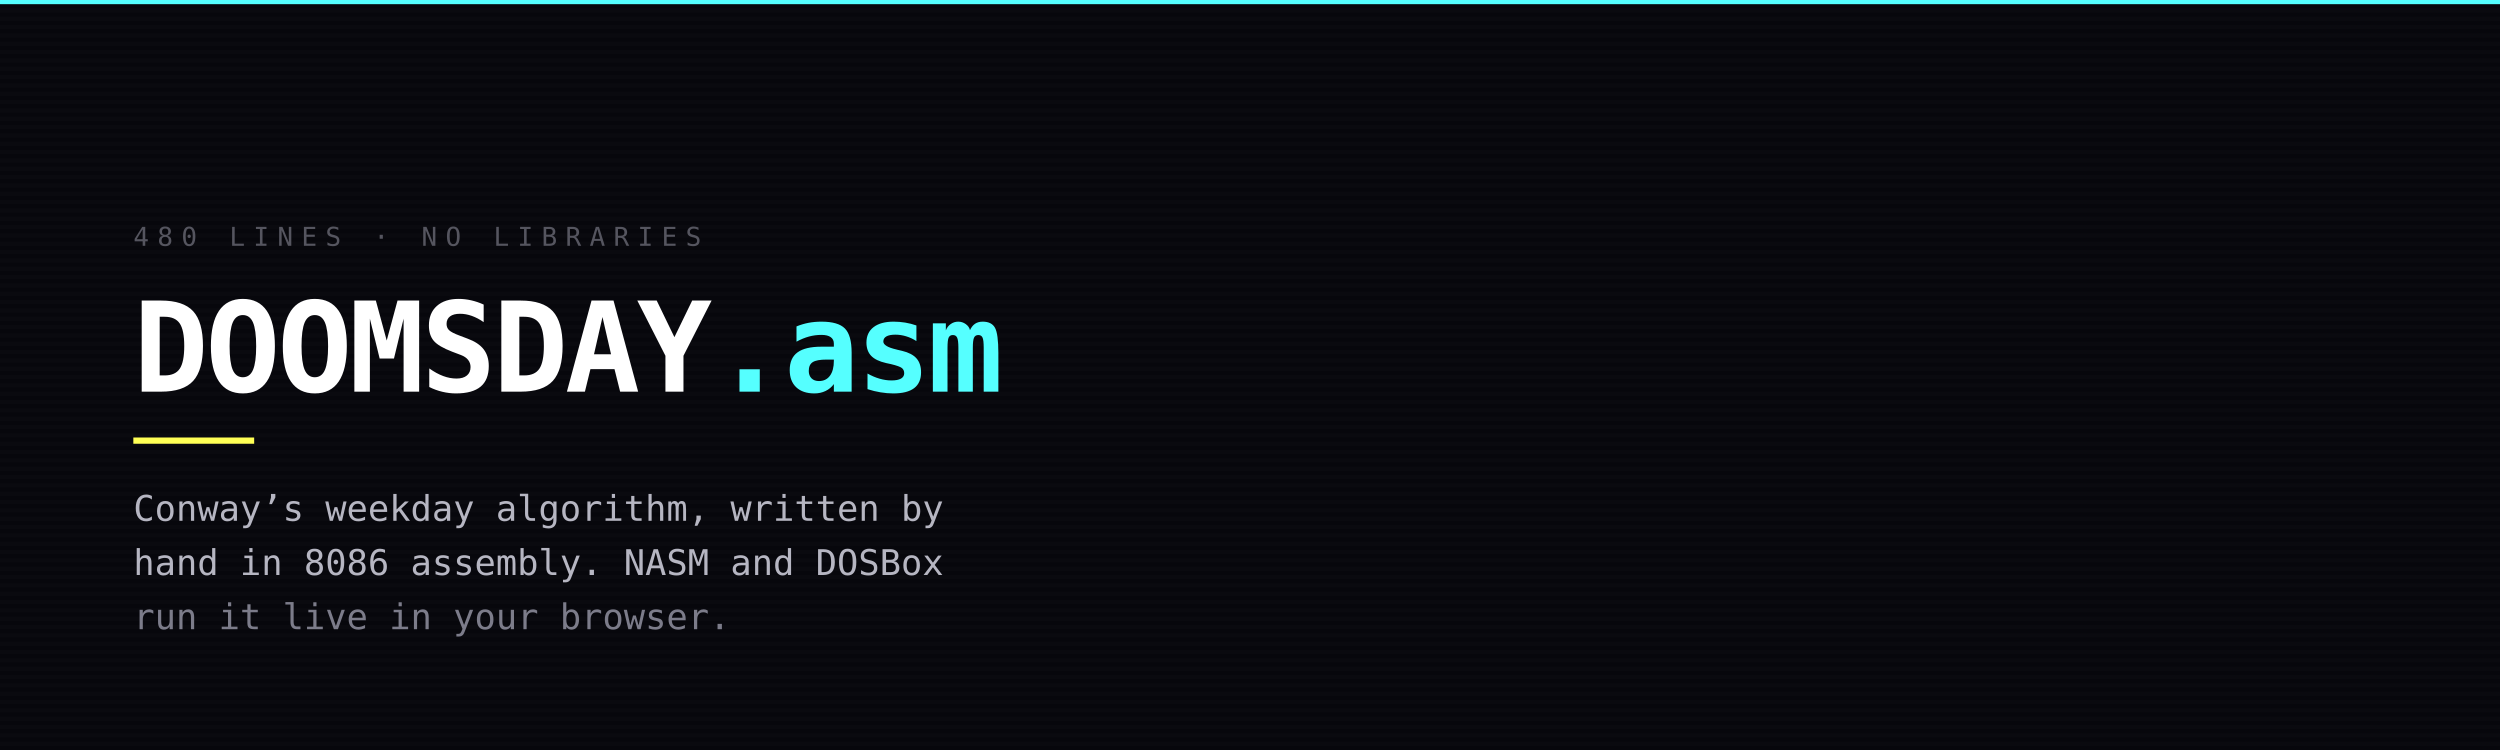
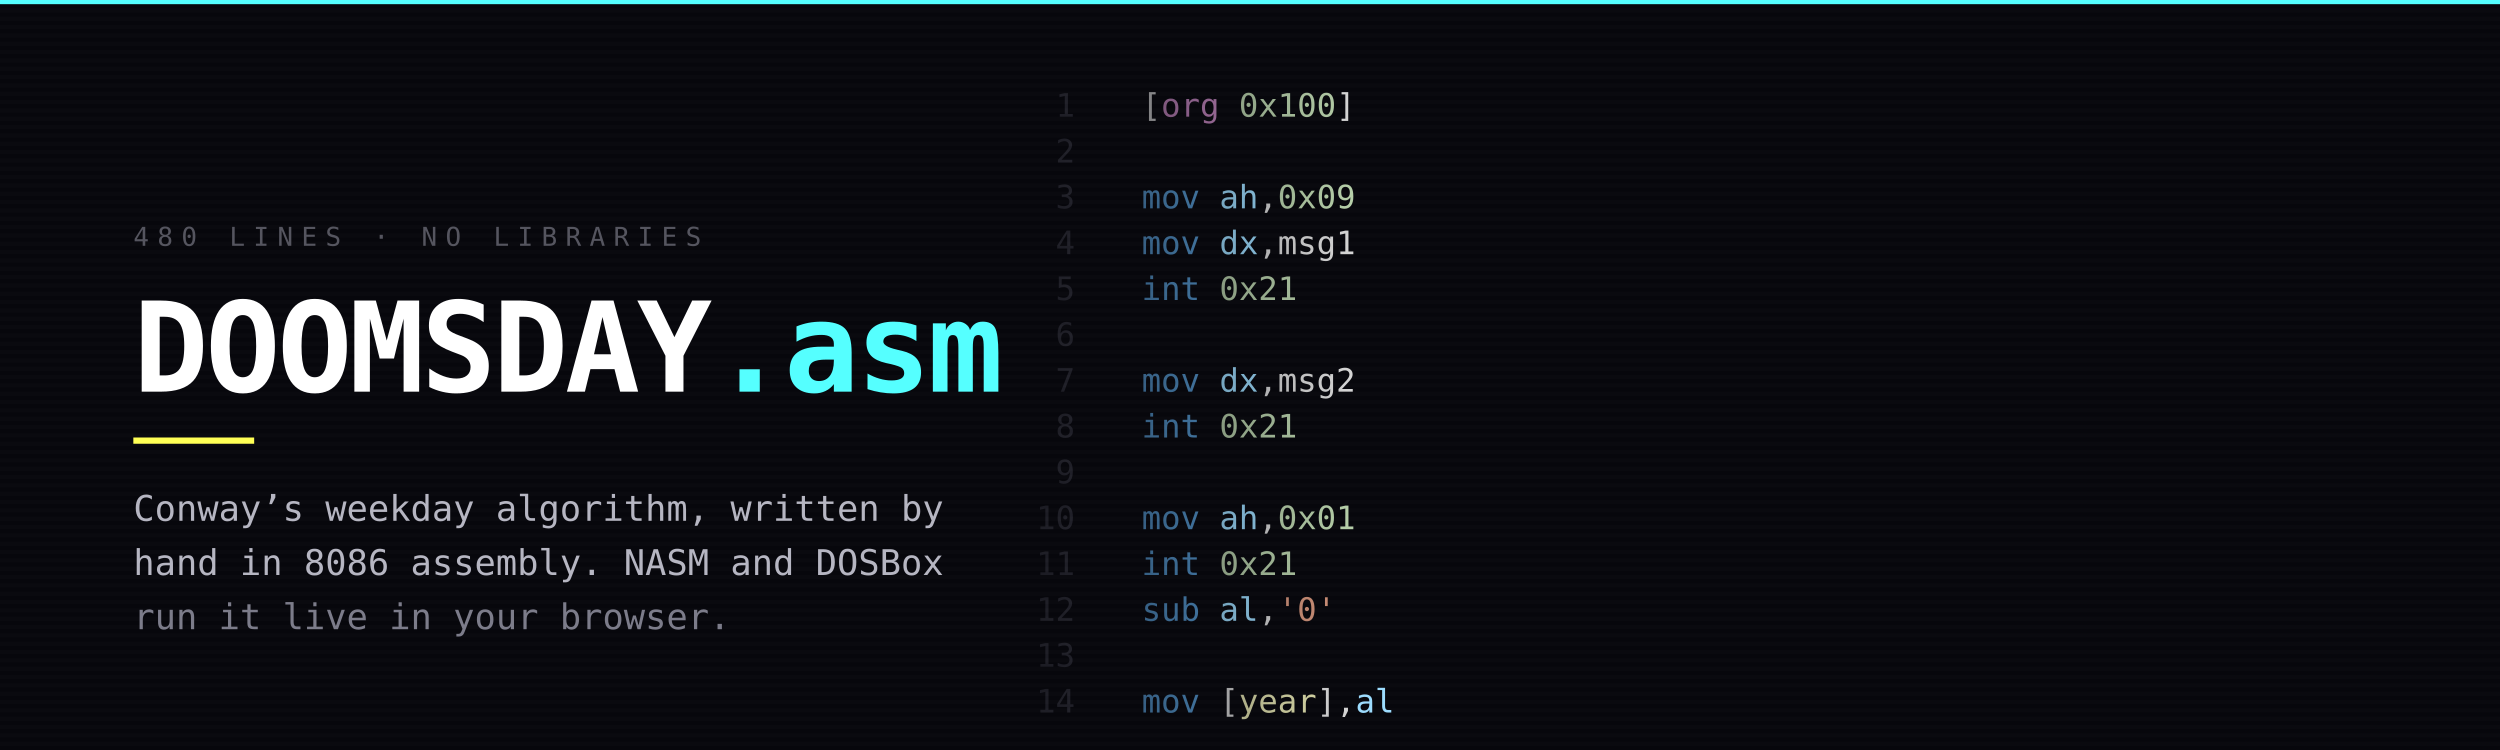
<svg xmlns="http://www.w3.org/2000/svg" viewBox="0 0 1200 360" width="1200" height="360" role="img" aria-label="Doomsday.asm - the opening lines of the 8086 source">
  <defs>
    <linearGradient id="fade" x1="0" y1="0" x2="1" y2="0">
-       <stop offset="0.36" stop-color="#000" stop-opacity="0" />
-       <stop offset="0.52" stop-color="#000" stop-opacity="1" />
+       <stop offset="0.34" stop-color="#000000" />
+       <stop offset="0.54" stop-color="#ffffff" />
    </linearGradient>
    <mask id="listingMask">
      <rect width="1200" height="360" fill="url(#fade)" />
    </mask>
    <pattern id="scanC" width="4" height="4" patternUnits="userSpaceOnUse">
      <rect width="4" height="2" fill="#ffffff" opacity="0.015" />
    </pattern>
  </defs>
  <rect width="1200" height="360" fill="#07070c" />
  <g mask="url(#listingMask)" font-family="Consolas, 'DejaVu Sans Mono', Menlo, ui-monospace, monospace" font-size="15.5">
    <g fill="#3d3d49" text-anchor="end">
      <text x="516" y="56">1</text>
      <text x="516" y="78">2</text>
      <text x="516" y="100">3</text>
      <text x="516" y="122">4</text>
      <text x="516" y="144">5</text>
      <text x="516" y="166">6</text>
      <text x="516" y="188">7</text>
      <text x="516" y="210">8</text>
      <text x="516" y="232">9</text>
      <text x="516" y="254">10</text>
      <text x="516" y="276">11</text>
      <text x="516" y="298">12</text>
      <text x="516" y="320">13</text>
      <text x="516" y="342">14</text>
    </g>
    <g fill="#d4d4d4">
      <text x="548" y="56">[<tspan fill="#c586c0">org</tspan>
        <tspan fill="#b5cea8">0x100</tspan>]</text>
      <text x="548" y="100">
        <tspan fill="#569cd6">mov</tspan>
        <tspan fill="#9cdcfe">ah</tspan>,<tspan fill="#b5cea8">0x09</tspan>
      </text>
      <text x="548" y="122">
        <tspan fill="#569cd6">mov</tspan>
        <tspan fill="#9cdcfe">dx</tspan>,msg1</text>
      <text x="548" y="144">
        <tspan fill="#569cd6">int</tspan>
        <tspan fill="#b5cea8">0x21</tspan>
      </text>
      <text x="548" y="188">
        <tspan fill="#569cd6">mov</tspan>
        <tspan fill="#9cdcfe">dx</tspan>,msg2</text>
      <text x="548" y="210">
        <tspan fill="#569cd6">int</tspan>
        <tspan fill="#b5cea8">0x21</tspan>
      </text>
      <text x="548" y="254">
        <tspan fill="#569cd6">mov</tspan>
        <tspan fill="#9cdcfe">ah</tspan>,<tspan fill="#b5cea8">0x01</tspan>
      </text>
      <text x="548" y="276">
        <tspan fill="#569cd6">int</tspan>
        <tspan fill="#b5cea8">0x21</tspan>
      </text>
      <text x="548" y="298">
        <tspan fill="#569cd6">sub</tspan>
        <tspan fill="#9cdcfe">al</tspan>,<tspan fill="#ce9178">'0'</tspan>
      </text>
      <text x="548" y="342">
        <tspan fill="#569cd6">mov</tspan> [<tspan fill="#dcdcaa">year</tspan>],<tspan fill="#9cdcfe">al</tspan>
      </text>
    </g>
  </g>
  <rect width="1200" height="360" fill="url(#scanC)" />
  <rect x="0" y="0" width="1200" height="2" fill="#55ffff" />
  <g font-family="Consolas, 'DejaVu Sans Mono', Menlo, ui-monospace, monospace">
    <text x="64" y="118" font-size="12.5" letter-spacing="4" fill="#55555f">480 LINES · NO LIBRARIES</text>
    <text x="64" y="188" font-size="60" font-weight="700" letter-spacing="-1.6" fill="#ffffff">DOOMSDAY<tspan fill="#55ffff">.asm</tspan>
    </text>
    <rect x="64" y="210" width="58" height="3" fill="#ffff55" />
    <text x="64" y="250" font-size="17" fill="#b6b6c2">Conway’s weekday algorithm, written by</text>
    <text x="64" y="276" font-size="17" fill="#b6b6c2">hand in 8086 assembly. NASM and DOSBox</text>
    <text x="64" y="302" font-size="17" fill="#7c7c8a">run it live in your browser.</text>
  </g>
</svg>
